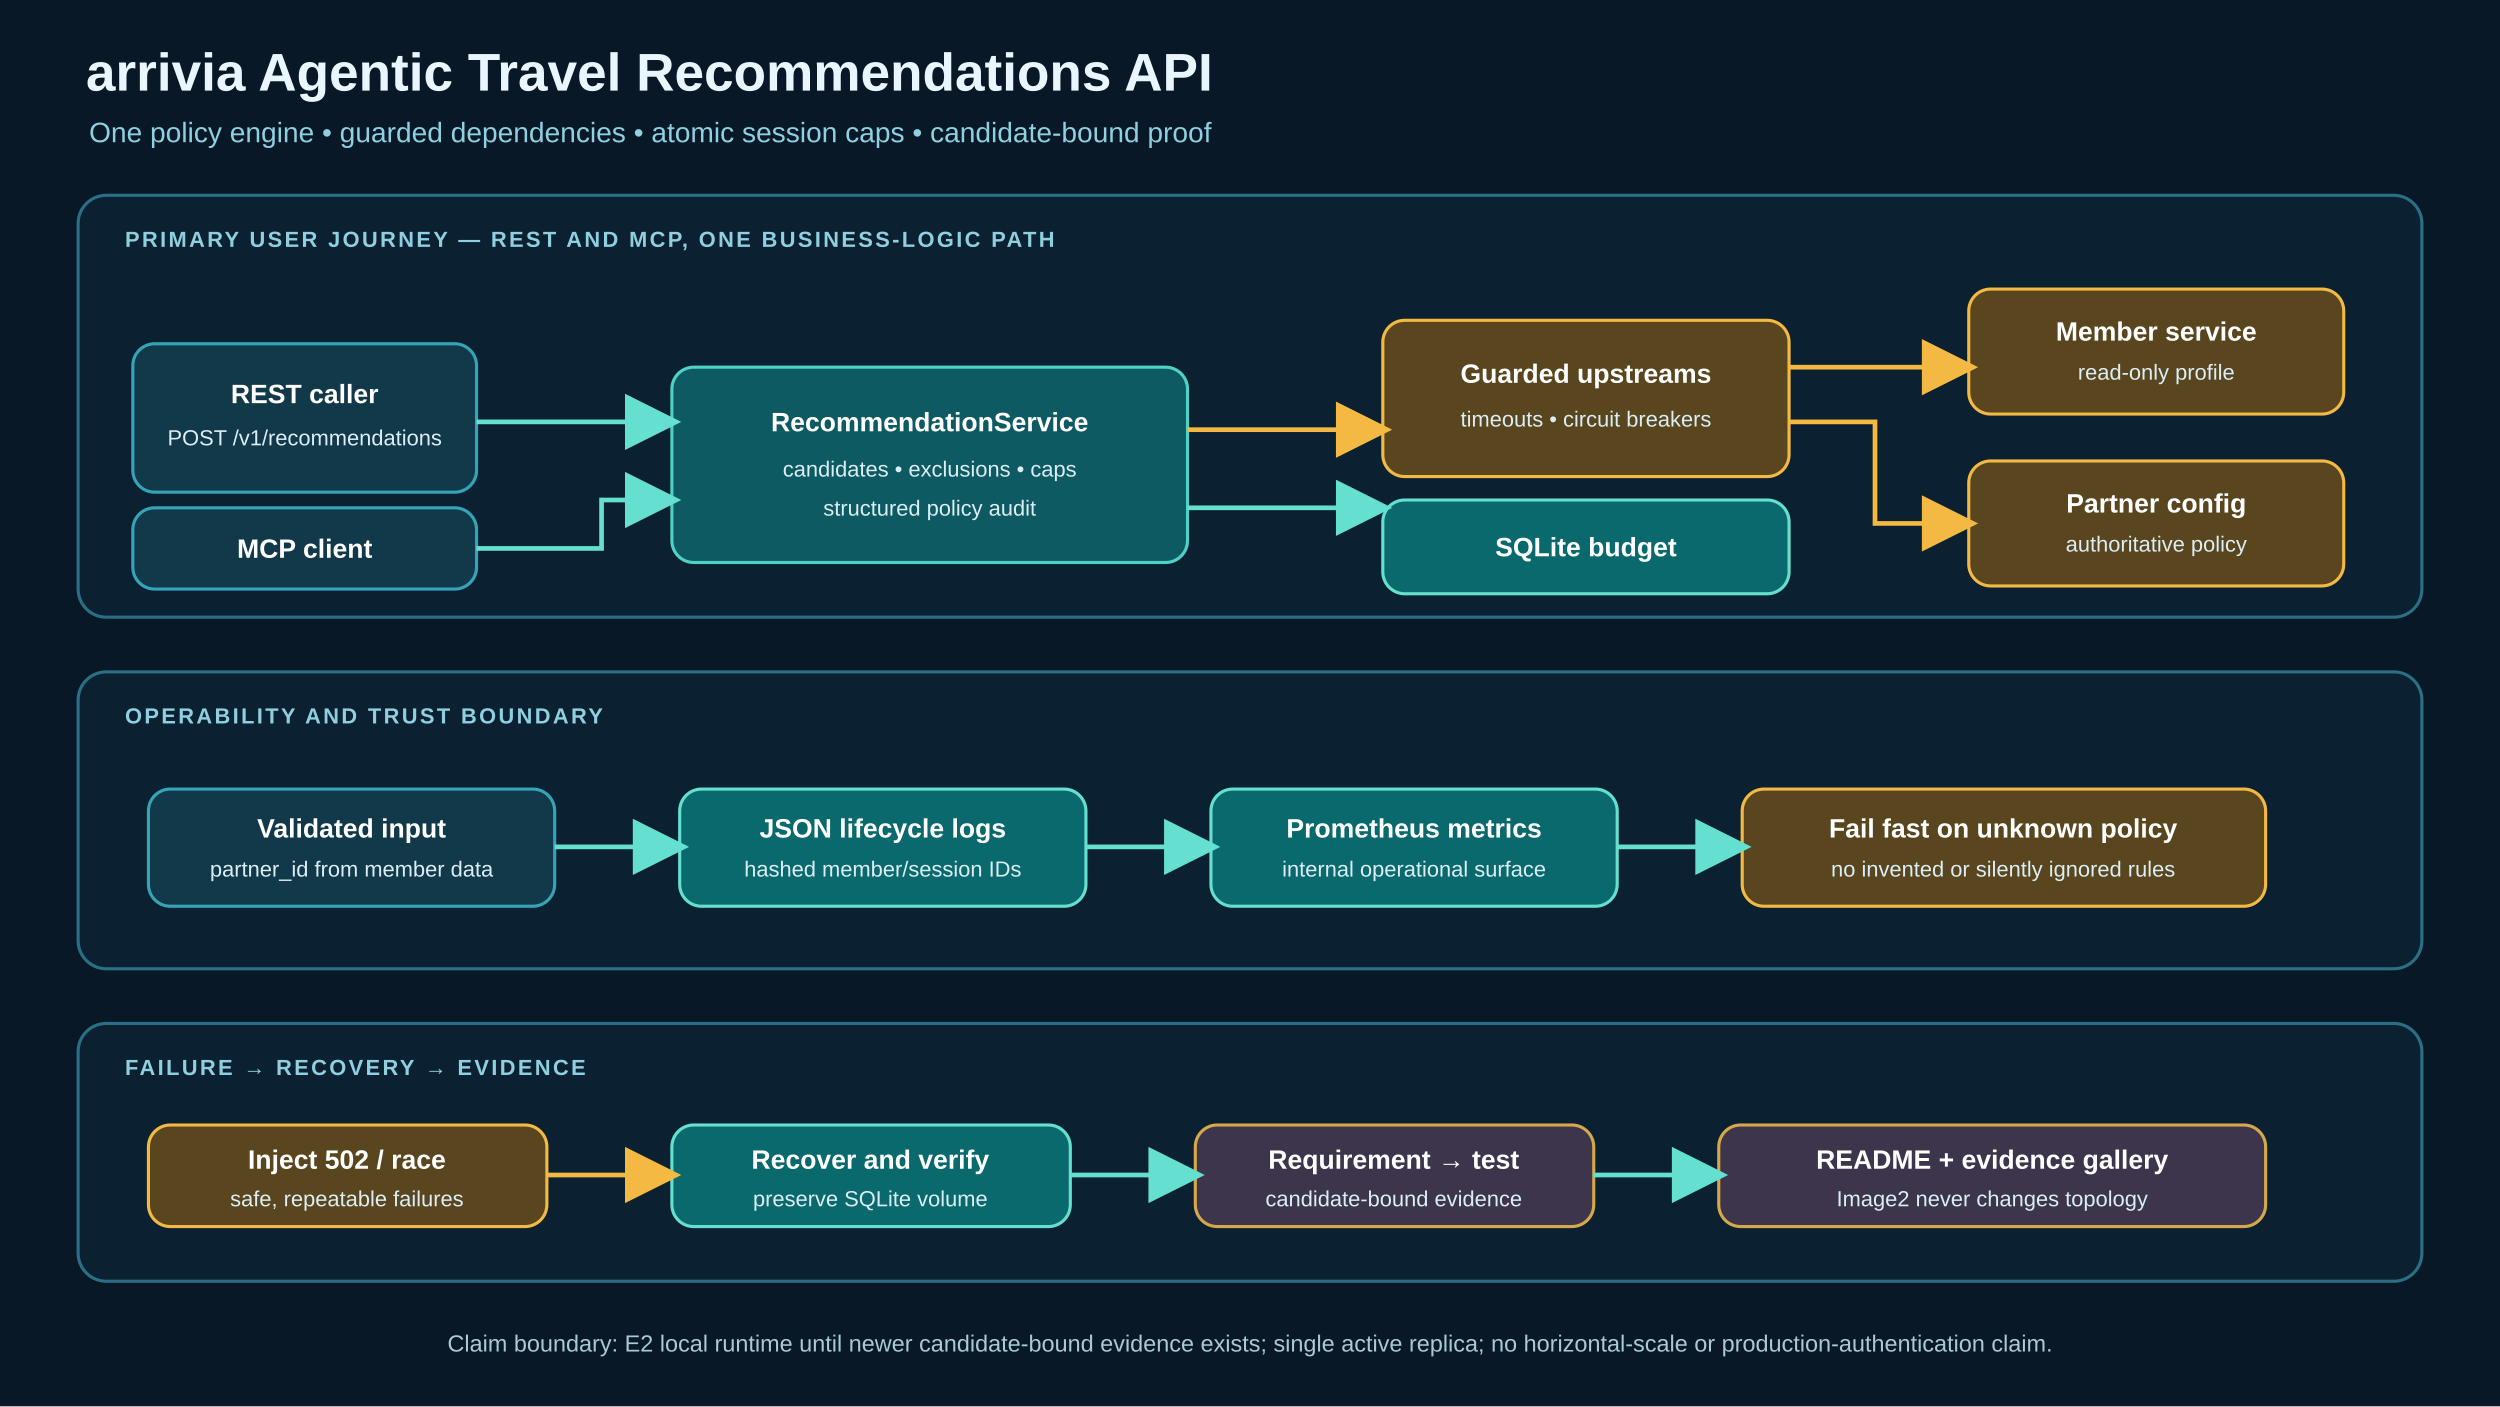
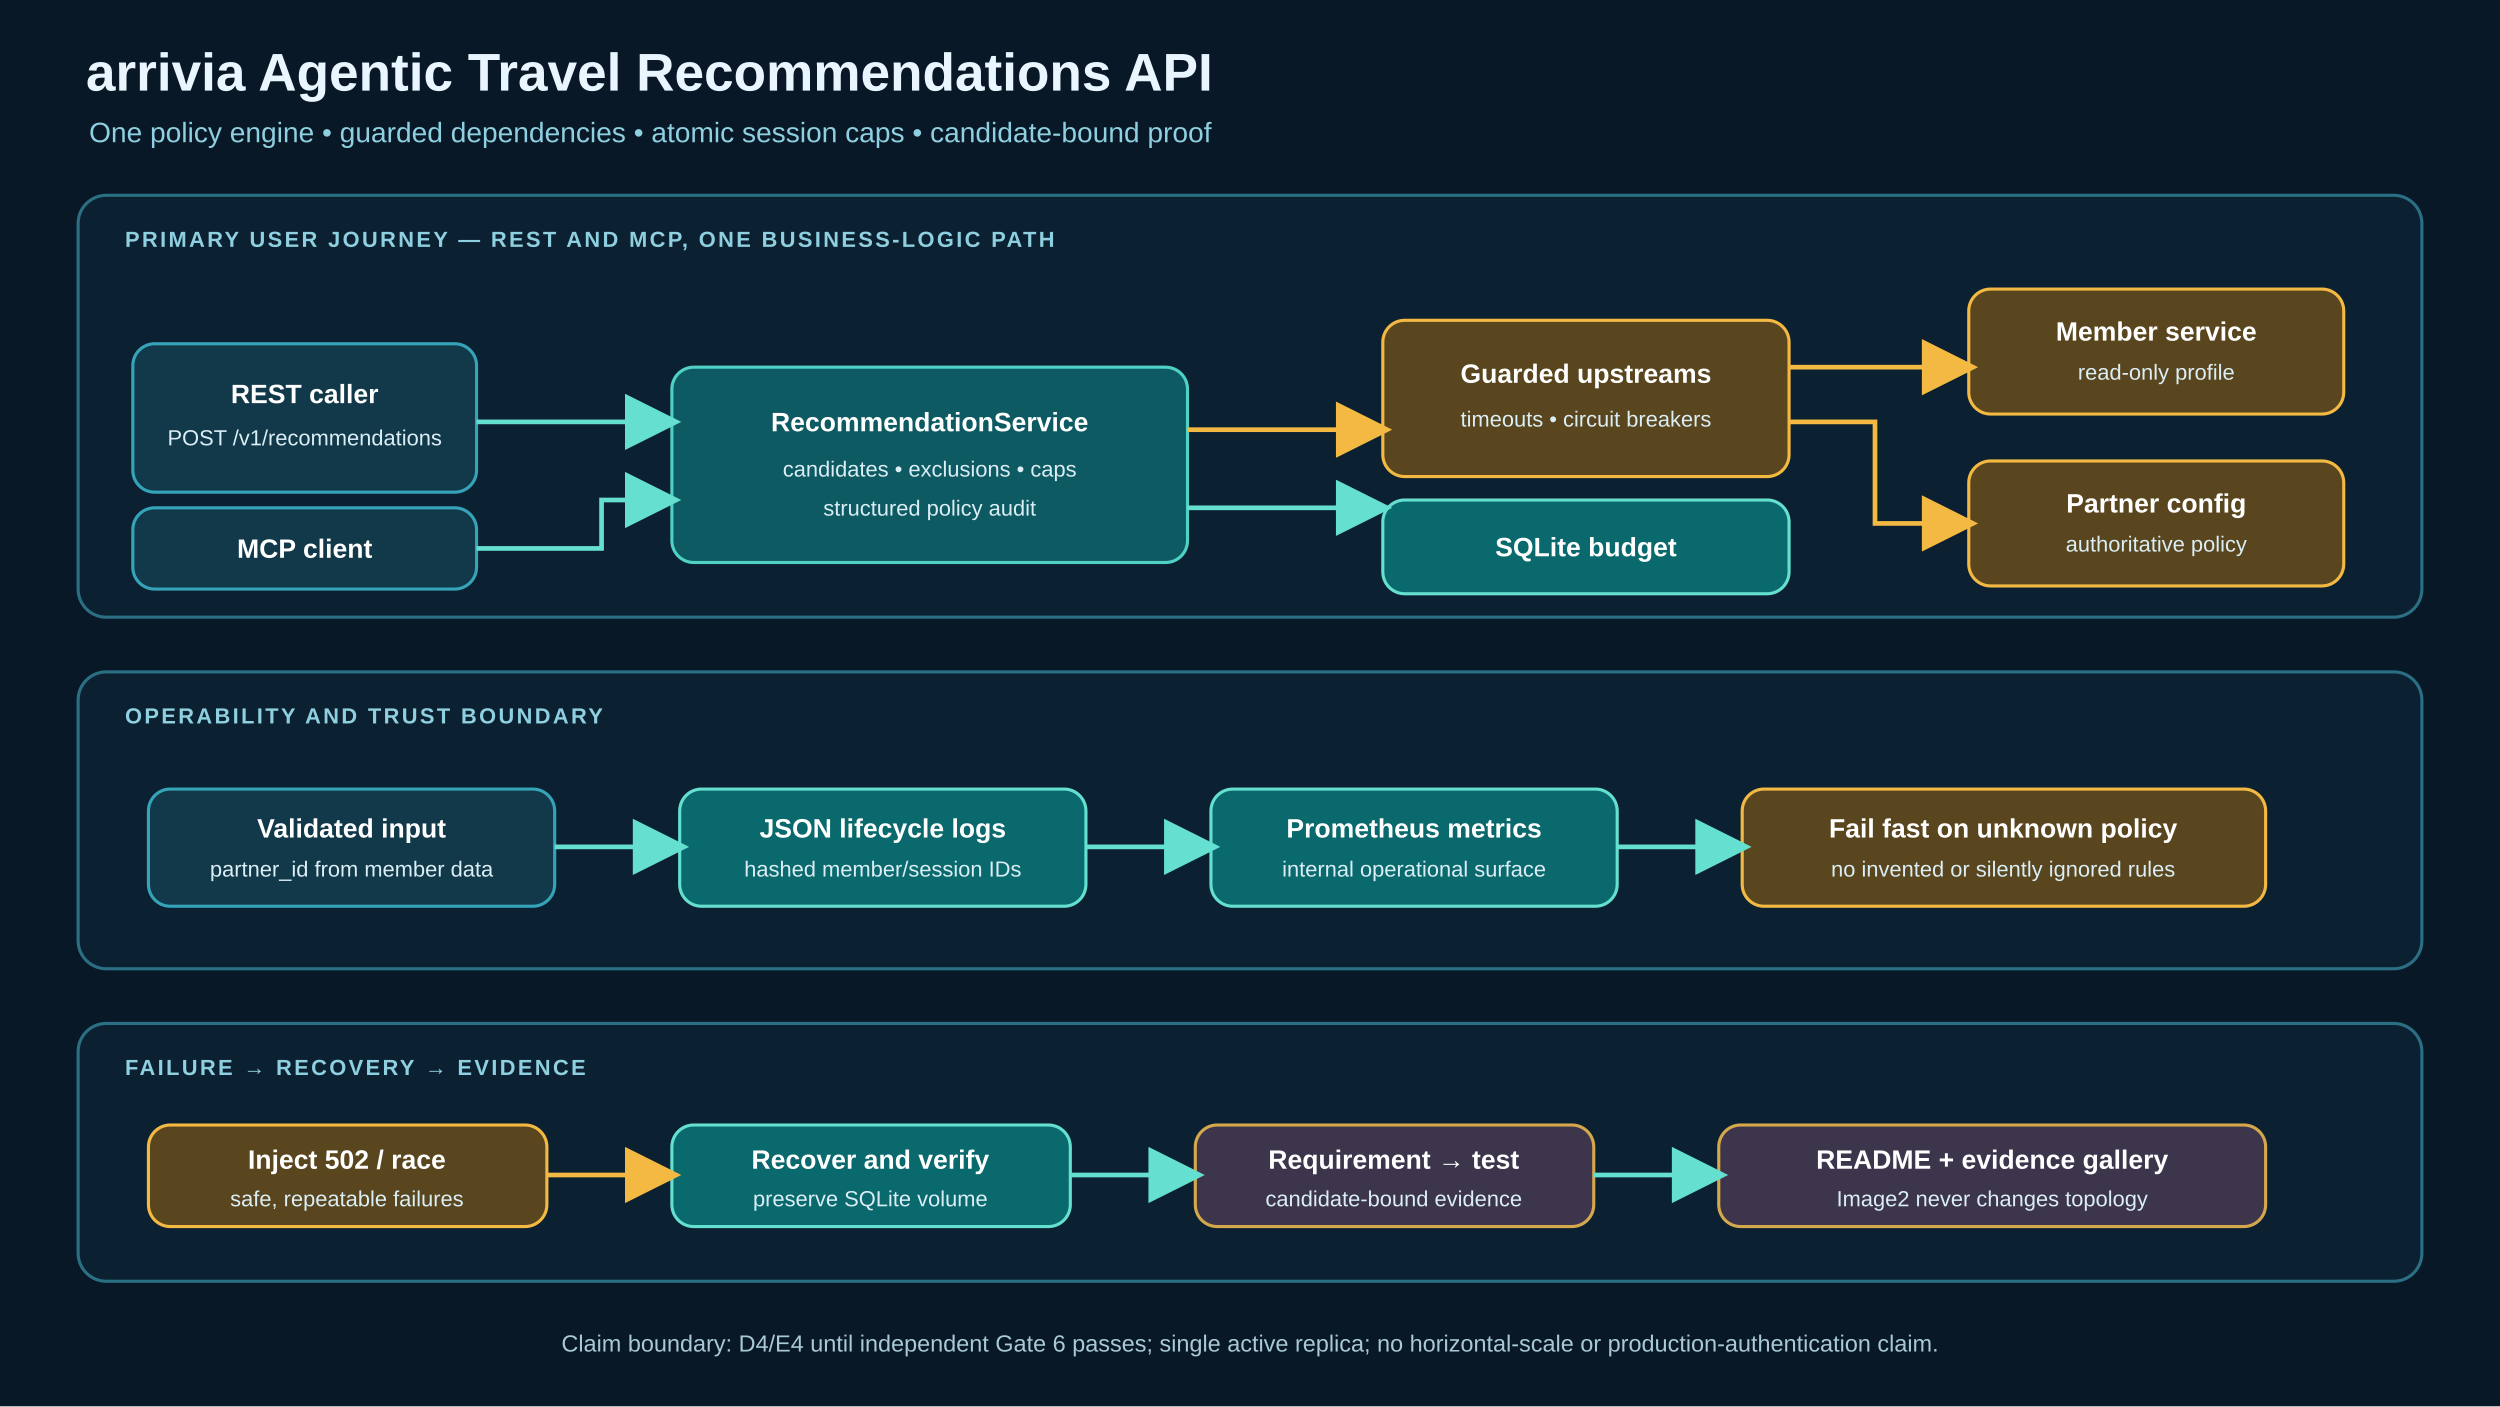
<svg xmlns="http://www.w3.org/2000/svg" width="1600" height="900" viewBox="0 0 1600 900" role="img" aria-labelledby="title desc">
  <defs>
    <marker id="arrow" markerWidth="12" markerHeight="12" refX="10" refY="6" orient="auto">
      <path d="M0,0 L12,6 L0,12 z" fill="#65e0d0" />
    </marker>
    <marker id="amberArrow" markerWidth="12" markerHeight="12" refX="10" refY="6" orient="auto">
      <path d="M0,0 L12,6 L0,12 z" fill="#f3b943" />
    </marker>
    <style>
      .title{font:700 34px Arial,sans-serif;fill:#eaf6ff}.sub{font:18px Arial,sans-serif;fill:#8ecfe0}.band{fill:#0b2030;stroke:#2a6f83;stroke-width:2}.label{font:700 14px Arial,sans-serif;letter-spacing:1.5px;fill:#8ecfe0}.node{fill:#12394a;stroke:#36a4b8;stroke-width:2}.core{fill:#0e5a62;stroke:#4fd1c5;stroke-width:2}.state{fill:#0a696d;stroke:#65e0d0;stroke-width:2}.risk{fill:#59461e;stroke:#f3b943;stroke-width:2}.proof{fill:#3d354b;stroke:#d5a84b;stroke-width:2}.n1{font:700 17px Arial,sans-serif;fill:#fff;text-anchor:middle}.n2{font:14px Arial,sans-serif;fill:#dbeef5;text-anchor:middle}.foot{font:15px Arial,sans-serif;fill:#a9c9d6;text-anchor:middle}.line{fill:none;stroke:#65e0d0;stroke-width:3;marker-end:url(#arrow)}.amber{fill:none;stroke:#f3b943;stroke-width:3;marker-end:url(#amberArrow)}
    </style>
  </defs>
  <rect width="1600" height="900" fill="#081827" />
  <text x="55" y="58" class="title">arrivia Agentic Travel Recommendations API</text>
  <text x="57" y="91" class="sub">One policy engine • guarded dependencies • atomic session caps • candidate-bound proof</text>
  <rect x="50" y="125" width="1500" height="270" rx="18" class="band" />
  <text x="80" y="158" class="label">PRIMARY USER JOURNEY — REST AND MCP, ONE BUSINESS-LOGIC PATH</text>
  <rect x="85" y="220" width="220" height="95" rx="14" class="node" />
  <text x="195" y="258" class="n1">REST caller</text>
  <text x="195" y="285" class="n2">POST /v1/recommendations</text>
  <rect x="85" y="325" width="220" height="52" rx="14" class="node" />
  <text x="195" y="357" class="n1">MCP client</text>
  <rect x="430" y="235" width="330" height="125" rx="14" class="core" />
  <text x="595" y="276" class="n1">RecommendationService</text>
  <text x="595" y="305" class="n2">candidates • exclusions • caps</text>
  <text x="595" y="330" class="n2">structured policy audit</text>
  <rect x="885" y="205" width="260" height="100" rx="14" class="risk" />
  <text x="1015" y="245" class="n1">Guarded upstreams</text>
  <text x="1015" y="273" class="n2">timeouts • circuit breakers</text>
  <rect x="885" y="320" width="260" height="60" rx="14" class="state" />
  <text x="1015" y="356" class="n1">SQLite budget</text>
  <rect x="1260" y="185" width="240" height="80" rx="14" class="risk" />
  <text x="1380" y="218" class="n1">Member service</text>
  <text x="1380" y="243" class="n2">read-only profile</text>
  <rect x="1260" y="295" width="240" height="80" rx="14" class="risk" />
  <text x="1380" y="328" class="n1">Partner config</text>
  <text x="1380" y="353" class="n2">authoritative policy</text>
  <path d="M305 270 H430" class="line" />
  <path d="M305 351 H385 V320 H430" class="line" />
  <path d="M760 275 H885" class="amber" />
  <path d="M760 325 H885" class="line" />
  <path d="M1145 235 H1260" class="amber" />
  <path d="M1145 270 H1200 V335 H1260" class="amber" />
  <rect x="50" y="430" width="1500" height="190" rx="18" class="band" />
  <text x="80" y="463" class="label">OPERABILITY AND TRUST BOUNDARY</text>
  <rect x="95" y="505" width="260" height="75" rx="14" class="node" />
  <text x="225" y="536" class="n1">Validated input</text>
  <text x="225" y="561" class="n2">partner_id from member data</text>
  <rect x="435" y="505" width="260" height="75" rx="14" class="state" />
  <text x="565" y="536" class="n1">JSON lifecycle logs</text>
  <text x="565" y="561" class="n2">hashed member/session IDs</text>
  <rect x="775" y="505" width="260" height="75" rx="14" class="state" />
  <text x="905" y="536" class="n1">Prometheus metrics</text>
  <text x="905" y="561" class="n2">internal operational surface</text>
  <rect x="1115" y="505" width="335" height="75" rx="14" class="risk" />
  <text x="1282" y="536" class="n1">Fail fast on unknown policy</text>
  <text x="1282" y="561" class="n2">no invented or silently ignored rules</text>
  <path d="M355 542 H435" class="line" />
  <path d="M695 542 H775" class="line" />
  <path d="M1035 542 H1115" class="line" />
  <rect x="50" y="655" width="1500" height="165" rx="18" class="band" />
  <text x="80" y="688" class="label">FAILURE → RECOVERY → EVIDENCE</text>
  <rect x="95" y="720" width="255" height="65" rx="14" class="risk" />
  <text x="222" y="748" class="n1">Inject 502 / race</text>
  <text x="222" y="772" class="n2">safe, repeatable failures</text>
  <rect x="430" y="720" width="255" height="65" rx="14" class="state" />
  <text x="557" y="748" class="n1">Recover and verify</text>
  <text x="557" y="772" class="n2">preserve SQLite volume</text>
  <rect x="765" y="720" width="255" height="65" rx="14" class="proof" />
  <text x="892" y="748" class="n1">Requirement → test</text>
  <text x="892" y="772" class="n2">candidate-bound evidence</text>
  <rect x="1100" y="720" width="350" height="65" rx="14" class="proof" />
  <text x="1275" y="748" class="n1">README + evidence gallery</text>
  <text x="1275" y="772" class="n2">Image2 never changes topology</text>
  <path d="M350 752 H430" class="amber" />
  <path d="M685 752 H765" class="line" />
  <path d="M1020 752 H1100" class="line" />
-   <text x="800" y="865" class="foot">Claim boundary: E2 local runtime until newer candidate-bound evidence exists; single active replica; no horizontal-scale or production-authentication claim.</text>
+   <text x="800" y="865" class="foot">Claim boundary: D4/E4 until independent Gate 6 passes; single active replica; no horizontal-scale or production-authentication claim.</text>
</svg>
